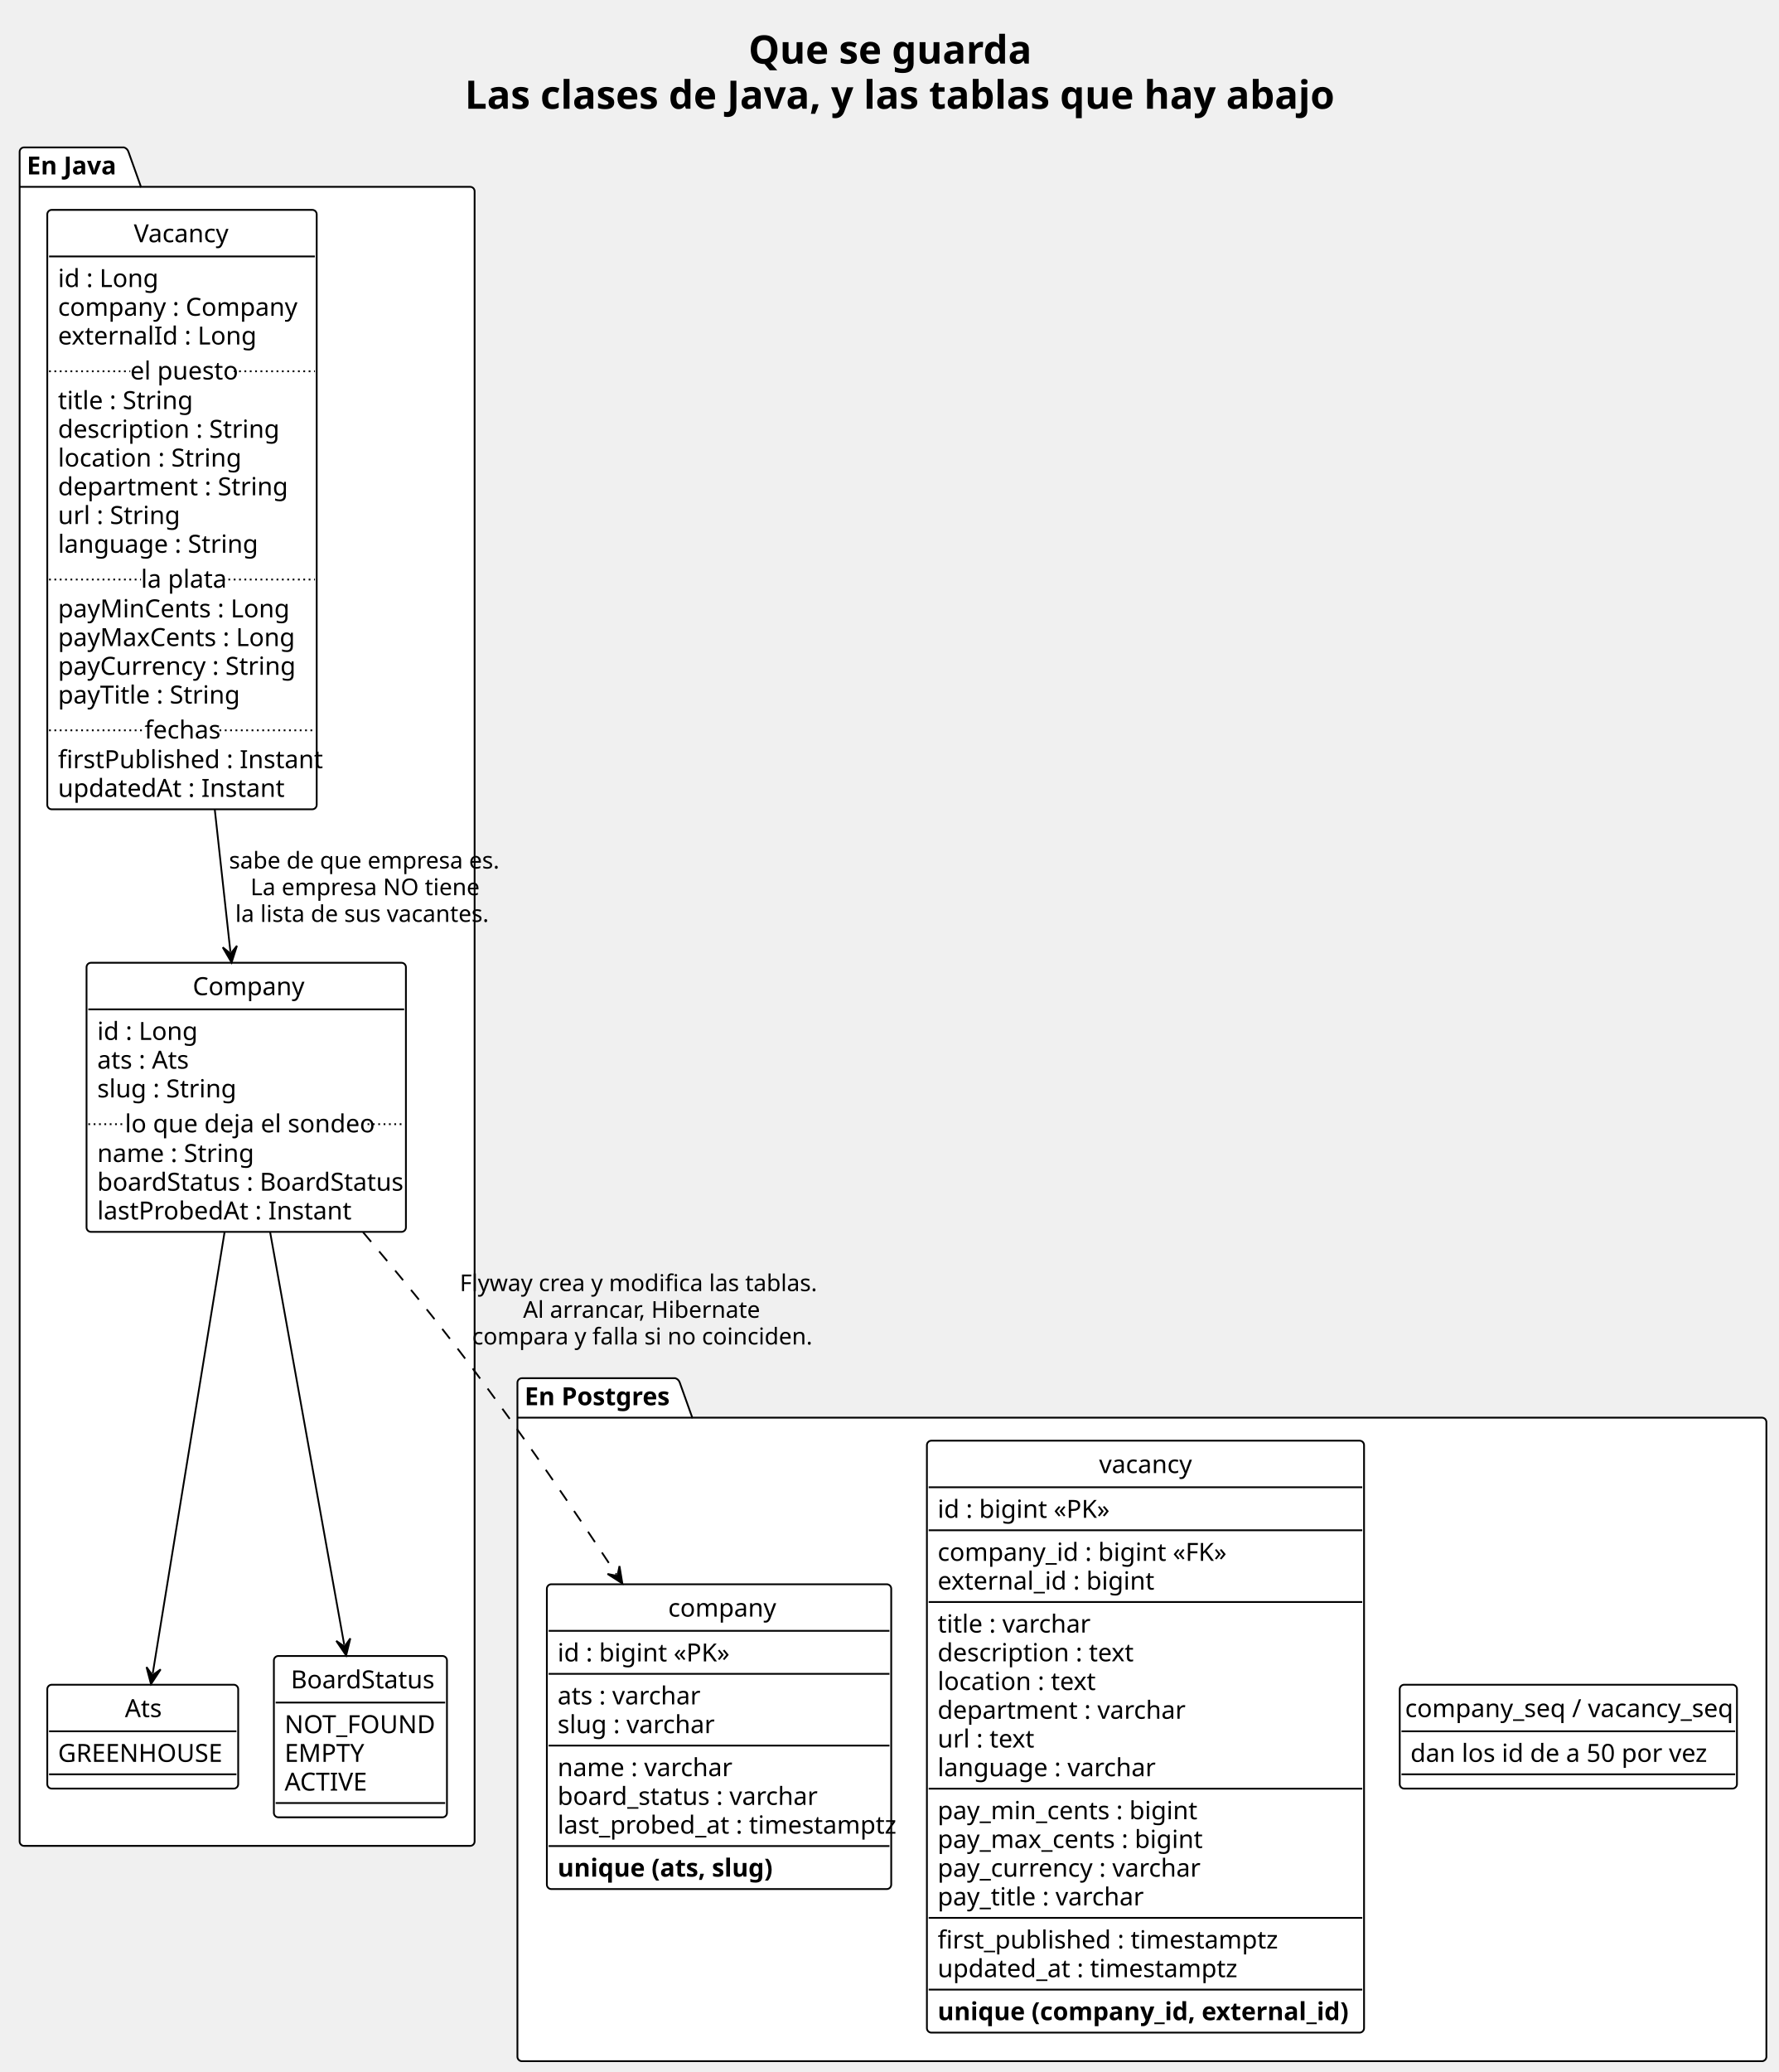
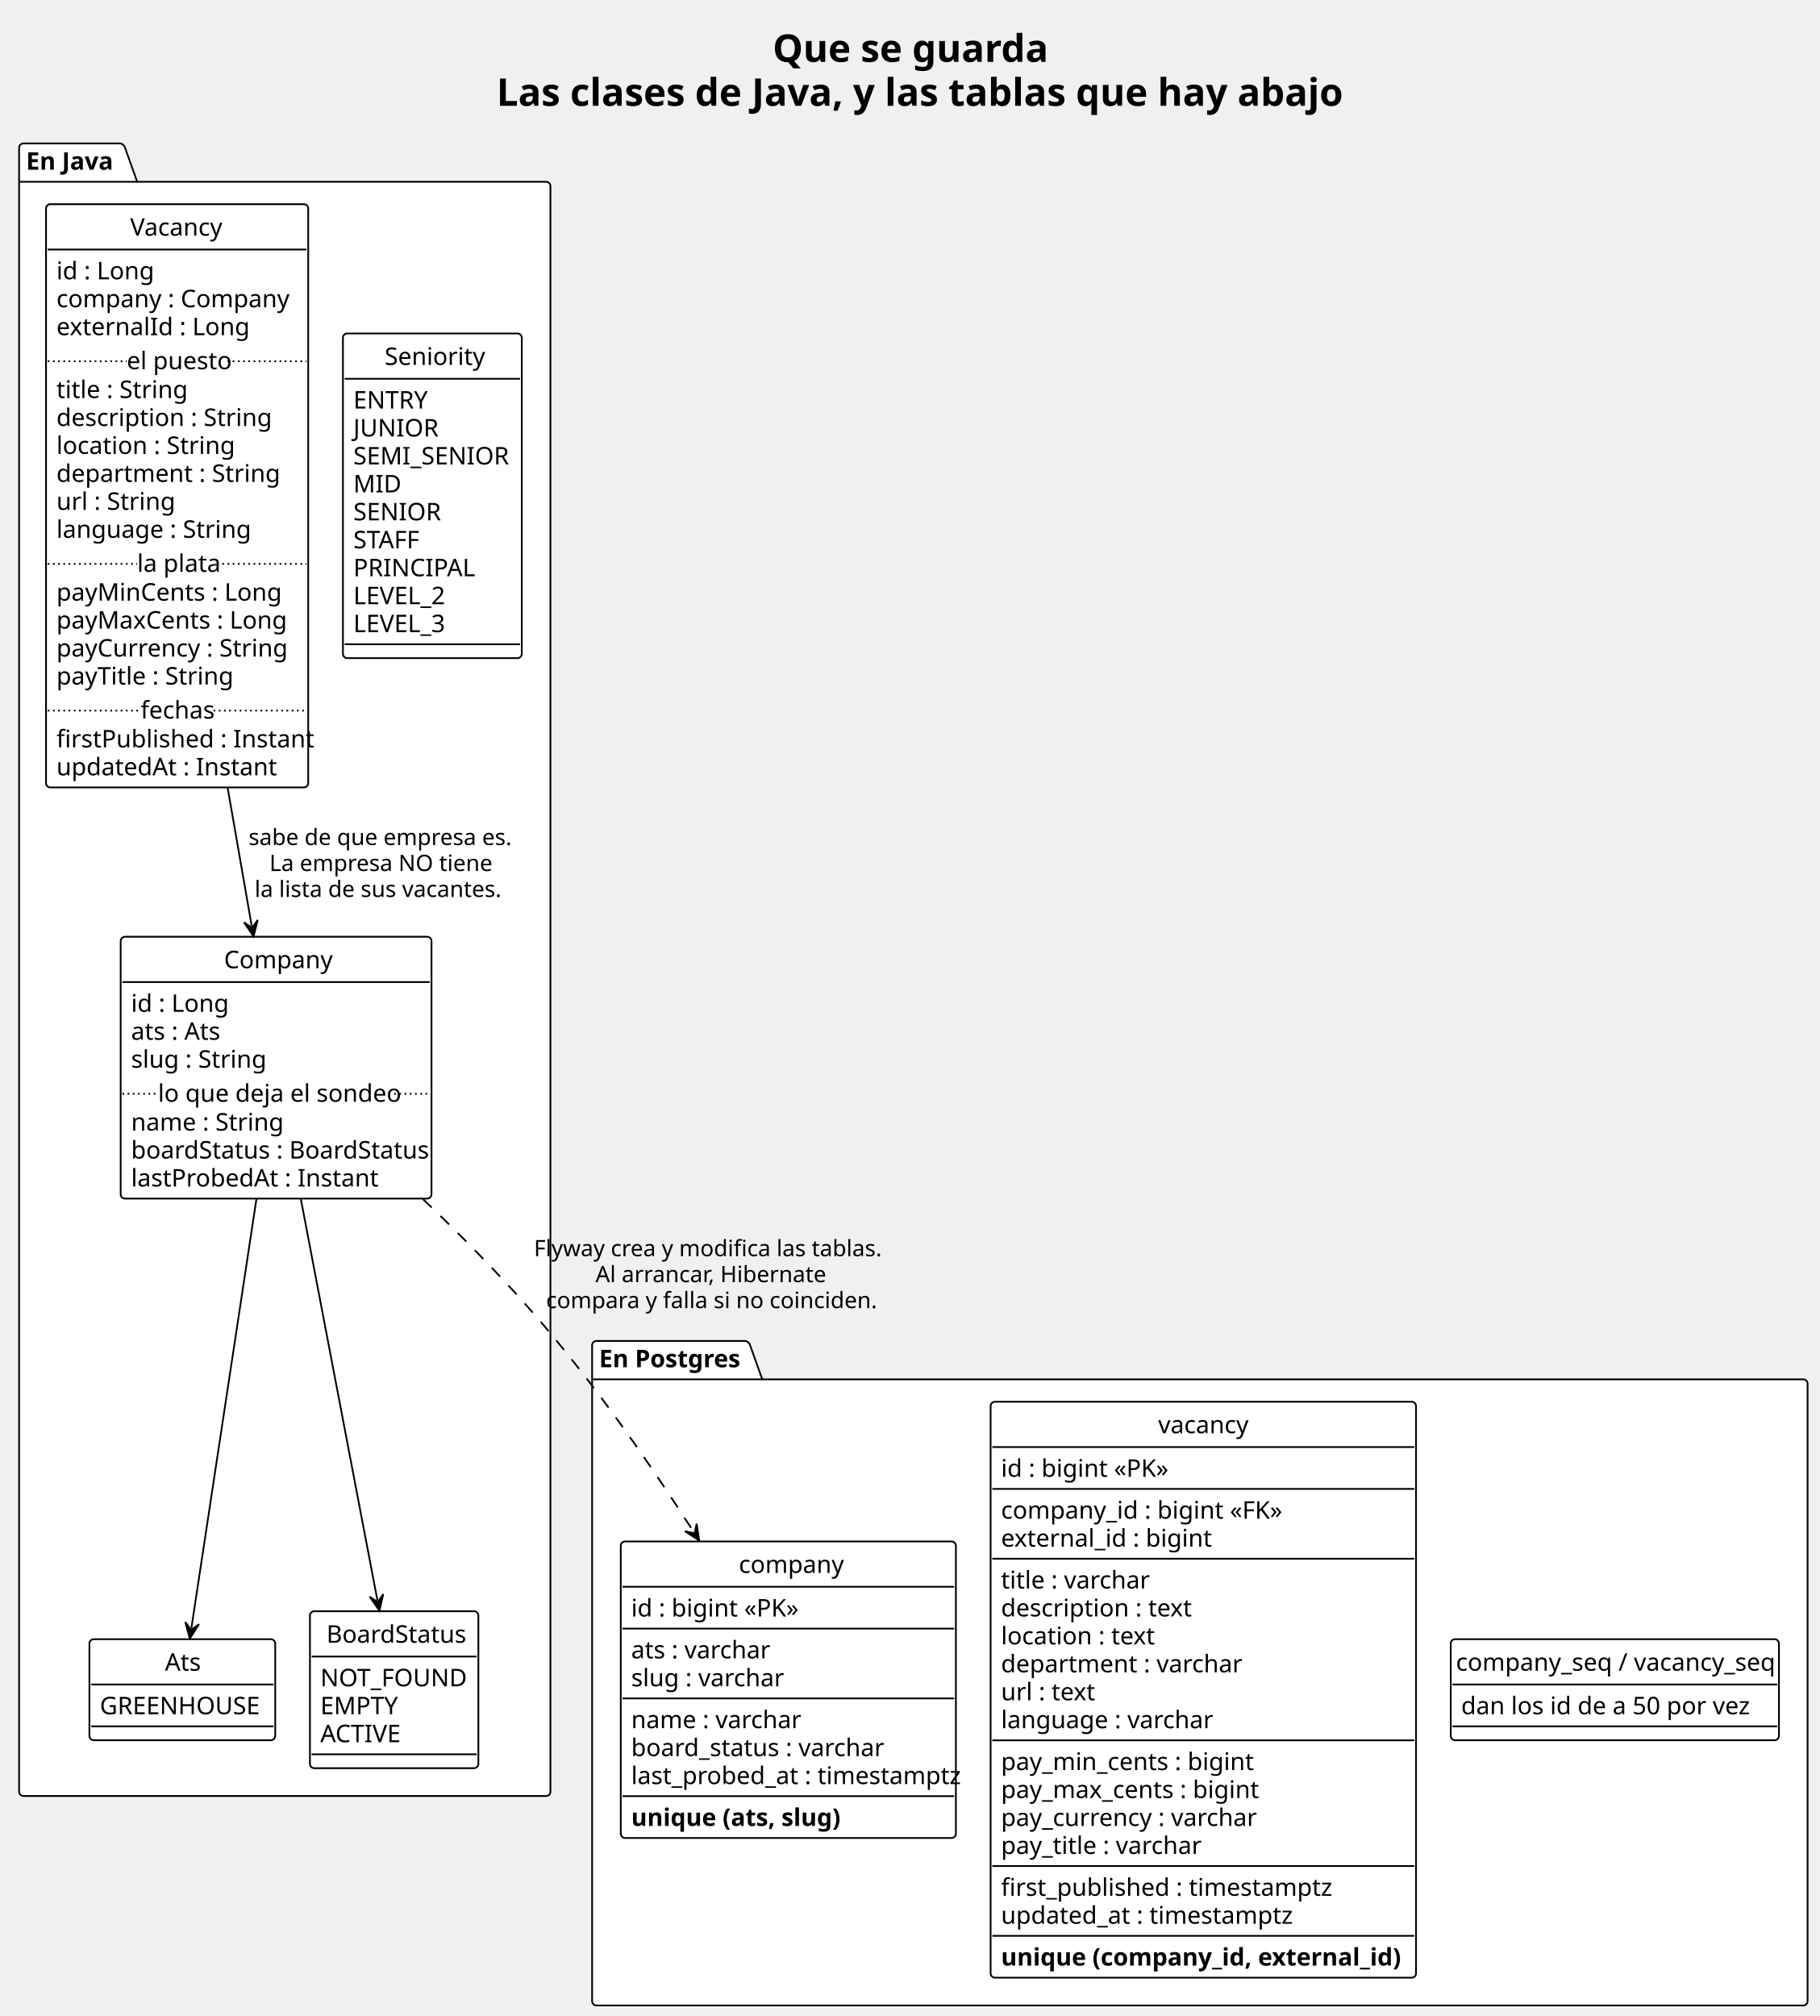
- <svg xmlns="http://www.w3.org/2000/svg" contentStyleType="text/css" height="1161px" preserveAspectRatio="none" style="width:997px;height:1161px;background:#FFFFFF;" version="1.1" viewBox="0 0 997 1161" width="997px" zoomAndPan="magnify">
+ <svg xmlns="http://www.w3.org/2000/svg" contentStyleType="text/css" height="1161px" preserveAspectRatio="none" style="width:1048px;height:1161px;background:#FFFFFF;" version="1.1" viewBox="0 0 1048 1161" width="1048px" zoomAndPan="magnify">
  <defs />
  <g>
-     <text fill="#000000" font-family="Verdana" font-size="22" font-weight="bold" lengthAdjust="spacing" textLength="149" x="419.5" y="35.636">Que se guarda</text>
-     <text fill="#000000" font-family="Verdana" font-size="22" font-weight="bold" lengthAdjust="spacing" textLength="467" x="260.5" y="60.934">Las clases de Java, y las tablas que hay abajo</text>
+     <text fill="#000000" font-family="Verdana" font-size="22" font-weight="bold" lengthAdjust="spacing" textLength="149" x="445" y="35.636">Que se guarda</text>
+     <text fill="#000000" font-family="Verdana" font-size="22" font-weight="bold" lengthAdjust="spacing" textLength="467" x="286" y="60.934">Las clases de Java, y las tablas que hay abajo</text>
    <g id="cluster_En Java">
-       <path d="M13.5,82.596 L69.5,82.596 A3.75,3.75 0 0 1 72,85.096 L79,104.694 L263.5,104.694 A2.5,2.5 0 0 1 266,107.194 L266,1031.796 A2.5,2.5 0 0 1 263.5,1034.296 L13.5,1034.296 A2.5,2.5 0 0 1 11,1031.796 L11,85.096 A2.5,2.5 0 0 1 13.5,82.596 " fill="#FFFFFF" style="stroke:#000000;stroke-width:1.0;" />
+       <path d="M13.5,82.596 L69.5,82.596 A3.75,3.75 0 0 1 72,85.096 L79,104.694 L314.5,104.694 A2.5,2.5 0 0 1 317,107.194 L317,1031.796 A2.5,2.5 0 0 1 314.5,1034.296 L13.5,1034.296 A2.5,2.5 0 0 1 11,1031.796 L11,85.096 A2.5,2.5 0 0 1 13.5,82.596 " fill="#FFFFFF" style="stroke:#000000;stroke-width:1.0;" />
      <line style="stroke:#000000;stroke-width:1.0;" x1="11" x2="79" y1="104.694" y2="104.694" />
      <text fill="#000000" font-family="Verdana" font-size="14" font-weight="bold" lengthAdjust="spacing" textLength="55" x="15" y="97.728">En Java</text>
    </g>
    <g id="cluster_En Postgres">
-       <path d="M292.5,772.256 L378.5,772.256 A3.75,3.75 0 0 1 381,774.756 L388,794.354 L987.5,794.354 A2.5,2.5 0 0 1 990,796.854 L990,1152.436 A2.5,2.5 0 0 1 987.5,1154.936 L292.5,1154.936 A2.5,2.5 0 0 1 290,1152.436 L290,774.756 A2.5,2.5 0 0 1 292.5,772.256 " fill="#FFFFFF" style="stroke:#000000;stroke-width:1.0;" />
-       <line style="stroke:#000000;stroke-width:1.0;" x1="290" x2="388" y1="794.354" y2="794.354" />
-       <text fill="#000000" font-family="Verdana" font-size="14" font-weight="bold" lengthAdjust="spacing" textLength="85" x="294" y="787.388">En Postgres</text>
+       <path d="M343.5,772.256 L429.5,772.256 A3.75,3.75 0 0 1 432,774.756 L439,794.354 L1038.5,794.354 A2.5,2.5 0 0 1 1041,796.854 L1041,1152.436 A2.5,2.5 0 0 1 1038.5,1154.936 L343.5,1154.936 A2.5,2.5 0 0 1 341,1152.436 L341,774.756 A2.5,2.5 0 0 1 343.5,772.256 " fill="#FFFFFF" style="stroke:#000000;stroke-width:1.0;" />
+       <line style="stroke:#000000;stroke-width:1.0;" x1="341" x2="439" y1="794.354" y2="794.354" />
+       <text fill="#000000" font-family="Verdana" font-size="14" font-weight="bold" lengthAdjust="spacing" textLength="85" x="345" y="787.388">En Postgres</text>
    </g>
    <g id="elem_Company">
-       <rect codeLine="11" fill="#FFFFFF" height="150.789" id="Company" rx="2.5" ry="2.5" style="stroke:#000000;stroke-width:1.0;" width="179" x="48.5" y="539.466" />
-       <text fill="#000000" font-family="Verdana" font-size="14" lengthAdjust="spacing" textLength="60" x="108" y="557.597">Company</text>
-       <line style="stroke:#000000;stroke-width:1.0;" x1="49.5" x2="226.5" y1="565.564" y2="565.564" />
-       <text fill="#000000" font-family="Verdana" font-size="14" lengthAdjust="spacing" textLength="55" x="54.5" y="582.696">id : Long</text>
-       <text fill="#000000" font-family="Verdana" font-size="14" lengthAdjust="spacing" textLength="51" x="54.5" y="598.795">ats : Ats</text>
-       <text fill="#000000" font-family="Verdana" font-size="14" lengthAdjust="spacing" textLength="75" x="54.5" y="614.893">slug : String</text>
-       <text fill="#000000" font-family="Verdana" font-size="14" lengthAdjust="spacing" textLength="84" x="54.5" y="651.091">name : String</text>
-       <text fill="#000000" font-family="Verdana" font-size="14" lengthAdjust="spacing" textLength="167" x="54.5" y="667.189">boardStatus : BoardStatus</text>
-       <text fill="#000000" font-family="Verdana" font-size="14" lengthAdjust="spacing" textLength="135" x="54.5" y="683.288">lastProbedAt : Instant</text>
-       <line style="stroke:#000000;stroke-width:1.0;stroke-dasharray:1.0,2.0;" x1="49.5" x2="70" y1="629.91" y2="629.91" />
-       <text fill="#000000" font-family="Verdana" font-size="14" lengthAdjust="spacing" textLength="136" x="70" y="634.492">lo que deja el sondeo</text>
-       <line style="stroke:#000000;stroke-width:1.0;stroke-dasharray:1.0,2.0;" x1="206" x2="226.5" y1="629.91" y2="629.91" />
+       <rect codeLine="11" fill="#FFFFFF" height="150.789" id="Company" rx="2.5" ry="2.5" style="stroke:#000000;stroke-width:1.0;" width="179" x="69.5" y="539.466" />
+       <text fill="#000000" font-family="Verdana" font-size="14" lengthAdjust="spacing" textLength="60" x="129" y="557.597">Company</text>
+       <line style="stroke:#000000;stroke-width:1.0;" x1="70.5" x2="247.5" y1="565.564" y2="565.564" />
+       <text fill="#000000" font-family="Verdana" font-size="14" lengthAdjust="spacing" textLength="55" x="75.5" y="582.696">id : Long</text>
+       <text fill="#000000" font-family="Verdana" font-size="14" lengthAdjust="spacing" textLength="51" x="75.5" y="598.795">ats : Ats</text>
+       <text fill="#000000" font-family="Verdana" font-size="14" lengthAdjust="spacing" textLength="75" x="75.5" y="614.893">slug : String</text>
+       <text fill="#000000" font-family="Verdana" font-size="14" lengthAdjust="spacing" textLength="84" x="75.5" y="651.091">name : String</text>
+       <text fill="#000000" font-family="Verdana" font-size="14" lengthAdjust="spacing" textLength="167" x="75.5" y="667.189">boardStatus : BoardStatus</text>
+       <text fill="#000000" font-family="Verdana" font-size="14" lengthAdjust="spacing" textLength="135" x="75.5" y="683.288">lastProbedAt : Instant</text>
+       <line style="stroke:#000000;stroke-width:1.0;stroke-dasharray:1.0,2.0;" x1="70.5" x2="91" y1="629.91" y2="629.91" />
+       <text fill="#000000" font-family="Verdana" font-size="14" lengthAdjust="spacing" textLength="136" x="91" y="634.492">lo que deja el sondeo</text>
+       <line style="stroke:#000000;stroke-width:1.0;stroke-dasharray:1.0,2.0;" x1="227" x2="247.5" y1="629.91" y2="629.91" />
    </g>
    <g id="elem_Vacancy">
      <rect codeLine="21" fill="#FFFFFF" height="335.874" id="Vacancy" rx="2.5" ry="2.5" style="stroke:#000000;stroke-width:1.0;" width="151" x="26.5" y="117.596" />
      <text fill="#000000" font-family="Verdana" font-size="14" lengthAdjust="spacing" textLength="54" x="75" y="135.727">Vacancy</text>
      <line style="stroke:#000000;stroke-width:1.0;" x1="27.5" x2="176.5" y1="143.694" y2="143.694" />
      <text fill="#000000" font-family="Verdana" font-size="14" lengthAdjust="spacing" textLength="55" x="32.5" y="160.826">id : Long</text>
      <text fill="#000000" font-family="Verdana" font-size="14" lengthAdjust="spacing" textLength="129" x="32.5" y="176.925">company : Company</text>
      <text fill="#000000" font-family="Verdana" font-size="14" lengthAdjust="spacing" textLength="105" x="32.5" y="193.023">externalId : Long</text>
      <text fill="#000000" font-family="Verdana" font-size="14" lengthAdjust="spacing" textLength="71" x="32.5" y="229.221">title : String</text>
      <text fill="#000000" font-family="Verdana" font-size="14" lengthAdjust="spacing" textLength="118" x="32.5" y="245.319">description : String</text>
      <text fill="#000000" font-family="Verdana" font-size="14" lengthAdjust="spacing" textLength="98" x="32.5" y="261.418">location : String</text>
      <text fill="#000000" font-family="Verdana" font-size="14" lengthAdjust="spacing" textLength="121" x="32.5" y="277.517">department : String</text>
      <text fill="#000000" font-family="Verdana" font-size="14" lengthAdjust="spacing" textLength="65" x="32.5" y="293.615">url : String</text>
      <text fill="#000000" font-family="Verdana" font-size="14" lengthAdjust="spacing" textLength="108" x="32.5" y="309.714">language : String</text>
      <line style="stroke:#000000;stroke-width:1.0;stroke-dasharray:1.0,2.0;" x1="27.5" x2="73" y1="208.04" y2="208.04" />
      <text fill="#000000" font-family="Verdana" font-size="14" lengthAdjust="spacing" textLength="58" x="73" y="212.622">el puesto</text>
      <line style="stroke:#000000;stroke-width:1.0;stroke-dasharray:1.0,2.0;" x1="131" x2="176.5" y1="208.04" y2="208.04" />
      <text fill="#000000" font-family="Verdana" font-size="14" lengthAdjust="spacing" textLength="126" x="32.5" y="345.911">payMinCents : Long</text>
      <text fill="#000000" font-family="Verdana" font-size="14" lengthAdjust="spacing" textLength="129" x="32.5" y="362.01">payMaxCents : Long</text>
      <text fill="#000000" font-family="Verdana" font-size="14" lengthAdjust="spacing" textLength="130" x="32.5" y="378.108">payCurrency : String</text>
      <text fill="#000000" font-family="Verdana" font-size="14" lengthAdjust="spacing" textLength="99" x="32.5" y="394.207">payTitle : String</text>
      <line style="stroke:#000000;stroke-width:1.0;stroke-dasharray:1.0,2.0;" x1="27.5" x2="79" y1="324.73" y2="324.73" />
      <text fill="#000000" font-family="Verdana" font-size="14" lengthAdjust="spacing" textLength="46" x="79" y="329.312">la plata</text>
      <line style="stroke:#000000;stroke-width:1.0;stroke-dasharray:1.0,2.0;" x1="125" x2="176.5" y1="324.73" y2="324.73" />
      <text fill="#000000" font-family="Verdana" font-size="14" lengthAdjust="spacing" textLength="139" x="32.5" y="430.404">firstPublished : Instant</text>
      <text fill="#000000" font-family="Verdana" font-size="14" lengthAdjust="spacing" textLength="119" x="32.5" y="446.503">updatedAt : Instant</text>
      <line style="stroke:#000000;stroke-width:1.0;stroke-dasharray:1.0,2.0;" x1="27.5" x2="81" y1="409.223" y2="409.223" />
      <text fill="#000000" font-family="Verdana" font-size="14" lengthAdjust="spacing" textLength="42" x="81" y="413.806">fechas</text>
      <line style="stroke:#000000;stroke-width:1.0;stroke-dasharray:1.0,2.0;" x1="123" x2="176.5" y1="409.223" y2="409.223" />
    </g>
    <g id="elem_Ats">
-       <rect codeLine="42" fill="#FFFFFF" height="58.197" id="Ats" rx="2.5" ry="2.5" style="stroke:#000000;stroke-width:1.0;" width="107" x="26.5" y="943.996" />
-       <text fill="#000000" font-family="Verdana" font-size="14" lengthAdjust="spacing" textLength="20" x="70" y="962.128">Ats</text>
-       <line style="stroke:#000000;stroke-width:1.0;" x1="27.5" x2="132.5" y1="970.094" y2="970.094" />
-       <text fill="#000000" font-family="Verdana" font-size="14" lengthAdjust="spacing" textLength="95" x="32.5" y="987.226">GREENHOUSE</text>
-       <line style="stroke:#000000;stroke-width:1.0;" x1="27.5" x2="132.5" y1="994.193" y2="994.193" />
+       <rect codeLine="42" fill="#FFFFFF" height="58.197" id="Ats" rx="2.5" ry="2.5" style="stroke:#000000;stroke-width:1.0;" width="107" x="51.5" y="943.996" />
+       <text fill="#000000" font-family="Verdana" font-size="14" lengthAdjust="spacing" textLength="20" x="95" y="962.128">Ats</text>
+       <line style="stroke:#000000;stroke-width:1.0;" x1="52.5" x2="157.5" y1="970.094" y2="970.094" />
+       <text fill="#000000" font-family="Verdana" font-size="14" lengthAdjust="spacing" textLength="95" x="57.5" y="987.226">GREENHOUSE</text>
+       <line style="stroke:#000000;stroke-width:1.0;" x1="52.5" x2="157.5" y1="994.193" y2="994.193" />
    </g>
    <g id="elem_BoardStatus">
-       <rect codeLine="46" fill="#FFFFFF" height="90.394" id="BoardStatus" rx="2.5" ry="2.5" style="stroke:#000000;stroke-width:1.0;" width="97" x="153.5" y="927.896" />
-       <text fill="#000000" font-family="Verdana" font-size="14" lengthAdjust="spacing" textLength="78" x="163" y="946.028">BoardStatus</text>
-       <line style="stroke:#000000;stroke-width:1.0;" x1="154.5" x2="249.5" y1="953.994" y2="953.994" />
-       <text fill="#000000" font-family="Verdana" font-size="14" lengthAdjust="spacing" textLength="85" x="159.5" y="971.126">NOT_FOUND</text>
-       <text fill="#000000" font-family="Verdana" font-size="14" lengthAdjust="spacing" textLength="47" x="159.5" y="987.225">EMPTY</text>
-       <text fill="#000000" font-family="Verdana" font-size="14" lengthAdjust="spacing" textLength="49" x="159.5" y="1003.323">ACTIVE</text>
-       <line style="stroke:#000000;stroke-width:1.0;" x1="154.5" x2="249.5" y1="1010.29" y2="1010.29" />
+       <rect codeLine="46" fill="#FFFFFF" height="90.394" id="BoardStatus" rx="2.5" ry="2.5" style="stroke:#000000;stroke-width:1.0;" width="97" x="178.5" y="927.896" />
+       <text fill="#000000" font-family="Verdana" font-size="14" lengthAdjust="spacing" textLength="78" x="188" y="946.028">BoardStatus</text>
+       <line style="stroke:#000000;stroke-width:1.0;" x1="179.5" x2="274.5" y1="953.994" y2="953.994" />
+       <text fill="#000000" font-family="Verdana" font-size="14" lengthAdjust="spacing" textLength="85" x="184.5" y="971.126">NOT_FOUND</text>
+       <text fill="#000000" font-family="Verdana" font-size="14" lengthAdjust="spacing" textLength="47" x="184.5" y="987.225">EMPTY</text>
+       <text fill="#000000" font-family="Verdana" font-size="14" lengthAdjust="spacing" textLength="49" x="184.5" y="1003.323">ACTIVE</text>
+       <line style="stroke:#000000;stroke-width:1.0;" x1="179.5" x2="274.5" y1="1010.29" y2="1010.29" />
+     </g>
+     <g id="elem_Seniority">
+       <rect codeLine="52" fill="#FFFFFF" height="186.986" id="Seniority" rx="2.5" ry="2.5" style="stroke:#000000;stroke-width:1.0;" width="103" x="197.5" y="192.036" />
+       <text fill="#000000" font-family="Verdana" font-size="14" lengthAdjust="spacing" textLength="55" x="221.5" y="210.167">Seniority</text>
+       <line style="stroke:#000000;stroke-width:1.0;" x1="198.5" x2="299.5" y1="218.134" y2="218.134" />
+       <text fill="#000000" font-family="Verdana" font-size="14" lengthAdjust="spacing" textLength="46" x="203.5" y="235.266">ENTRY</text>
+       <text fill="#000000" font-family="Verdana" font-size="14" lengthAdjust="spacing" textLength="48" x="203.5" y="251.365">JUNIOR</text>
+       <text fill="#000000" font-family="Verdana" font-size="14" lengthAdjust="spacing" textLength="91" x="203.5" y="267.463">SEMI_SENIOR</text>
+       <text fill="#000000" font-family="Verdana" font-size="14" lengthAdjust="spacing" textLength="24" x="203.5" y="283.562">MID</text>
+       <text fill="#000000" font-family="Verdana" font-size="14" lengthAdjust="spacing" textLength="51" x="203.5" y="299.661">SENIOR</text>
+       <text fill="#000000" font-family="Verdana" font-size="14" lengthAdjust="spacing" textLength="45" x="203.5" y="315.759">STAFF</text>
+       <text fill="#000000" font-family="Verdana" font-size="14" lengthAdjust="spacing" textLength="70" x="203.5" y="331.858">PRINCIPAL</text>
+       <text fill="#000000" font-family="Verdana" font-size="14" lengthAdjust="spacing" textLength="59" x="203.5" y="347.957">LEVEL_2</text>
+       <text fill="#000000" font-family="Verdana" font-size="14" lengthAdjust="spacing" textLength="59" x="203.5" y="364.055">LEVEL_3</text>
+       <line style="stroke:#000000;stroke-width:1.0;" x1="198.5" x2="299.5" y1="371.022" y2="371.022" />
    </g>
    <g id="elem_tc">
-       <rect codeLine="59" fill="#FFFFFF" height="170.789" id="tc" rx="2.5" ry="2.5" style="stroke:#000000;stroke-width:1.0;" width="193" x="306.5" y="887.706" />
-       <text fill="#000000" font-family="Verdana" font-size="14" lengthAdjust="spacing" textLength="57" x="374.5" y="905.837">company</text>
-       <line style="stroke:#000000;stroke-width:1.0;" x1="307.5" x2="498.5" y1="913.804" y2="913.804" />
-       <text fill="#000000" font-family="Verdana" font-size="14" lengthAdjust="spacing" textLength="99" x="312.5" y="930.936">id : bigint  «PK»</text>
-       <line style="stroke:#000000;stroke-width:1.0;" x1="307.5" x2="498.5" y1="937.903" y2="937.903" />
-       <text fill="#000000" font-family="Verdana" font-size="14" lengthAdjust="spacing" textLength="79" x="312.5" y="955.035">ats : varchar</text>
-       <text fill="#000000" font-family="Verdana" font-size="14" lengthAdjust="spacing" textLength="86" x="312.5" y="971.133">slug : varchar</text>
-       <line style="stroke:#000000;stroke-width:1.0;" x1="307.5" x2="498.5" y1="978.1" y2="978.1" />
-       <text fill="#000000" font-family="Verdana" font-size="14" lengthAdjust="spacing" textLength="95" x="312.5" y="995.232">name : varchar</text>
-       <text fill="#000000" font-family="Verdana" font-size="14" lengthAdjust="spacing" textLength="143" x="312.5" y="1011.331">board_status : varchar</text>
-       <text fill="#000000" font-family="Verdana" font-size="14" lengthAdjust="spacing" textLength="181" x="312.5" y="1027.429">last_probed_at : timestamptz</text>
-       <line style="stroke:#000000;stroke-width:1.0;" x1="307.5" x2="498.5" y1="1034.396" y2="1034.396" />
-       <text fill="#000000" font-family="Verdana" font-size="14" font-weight="bold" lengthAdjust="spacing" textLength="122" x="312.5" y="1051.528">unique (ats, slug)</text>
+       <rect codeLine="71" fill="#FFFFFF" height="170.789" id="tc" rx="2.5" ry="2.5" style="stroke:#000000;stroke-width:1.0;" width="193" x="357.5" y="887.706" />
+       <text fill="#000000" font-family="Verdana" font-size="14" lengthAdjust="spacing" textLength="57" x="425.5" y="905.837">company</text>
+       <line style="stroke:#000000;stroke-width:1.0;" x1="358.5" x2="549.5" y1="913.804" y2="913.804" />
+       <text fill="#000000" font-family="Verdana" font-size="14" lengthAdjust="spacing" textLength="99" x="363.5" y="930.936">id : bigint  «PK»</text>
+       <line style="stroke:#000000;stroke-width:1.0;" x1="358.5" x2="549.5" y1="937.903" y2="937.903" />
+       <text fill="#000000" font-family="Verdana" font-size="14" lengthAdjust="spacing" textLength="79" x="363.5" y="955.035">ats : varchar</text>
+       <text fill="#000000" font-family="Verdana" font-size="14" lengthAdjust="spacing" textLength="86" x="363.5" y="971.133">slug : varchar</text>
+       <line style="stroke:#000000;stroke-width:1.0;" x1="358.5" x2="549.5" y1="978.1" y2="978.1" />
+       <text fill="#000000" font-family="Verdana" font-size="14" lengthAdjust="spacing" textLength="95" x="363.5" y="995.232">name : varchar</text>
+       <text fill="#000000" font-family="Verdana" font-size="14" lengthAdjust="spacing" textLength="143" x="363.5" y="1011.331">board_status : varchar</text>
+       <text fill="#000000" font-family="Verdana" font-size="14" lengthAdjust="spacing" textLength="181" x="363.5" y="1027.429">last_probed_at : timestamptz</text>
+       <line style="stroke:#000000;stroke-width:1.0;" x1="358.5" x2="549.5" y1="1034.396" y2="1034.396" />
+       <text fill="#000000" font-family="Verdana" font-size="14" font-weight="bold" lengthAdjust="spacing" textLength="122" x="363.5" y="1051.528">unique (ats, slug)</text>
    </g>
    <g id="elem_tv">
-       <rect codeLine="72" fill="#FFFFFF" height="331.677" id="tv" rx="2.5" ry="2.5" style="stroke:#000000;stroke-width:1.0;" width="245" x="519.5" y="807.256" />
-       <text fill="#000000" font-family="Verdana" font-size="14" lengthAdjust="spacing" textLength="52" x="616" y="825.388">vacancy</text>
-       <line style="stroke:#000000;stroke-width:1.0;" x1="520.5" x2="763.5" y1="833.354" y2="833.354" />
-       <text fill="#000000" font-family="Verdana" font-size="14" lengthAdjust="spacing" textLength="99" x="525.5" y="850.486">id : bigint  «PK»</text>
-       <line style="stroke:#000000;stroke-width:1.0;" x1="520.5" x2="763.5" y1="857.453" y2="857.453" />
-       <text fill="#000000" font-family="Verdana" font-size="14" lengthAdjust="spacing" textLength="164" x="525.5" y="874.585">company_id : bigint  «FK»</text>
-       <text fill="#000000" font-family="Verdana" font-size="14" lengthAdjust="spacing" textLength="115" x="525.5" y="890.683">external_id : bigint</text>
-       <line style="stroke:#000000;stroke-width:1.0;" x1="520.5" x2="763.5" y1="897.65" y2="897.65" />
-       <text fill="#000000" font-family="Verdana" font-size="14" lengthAdjust="spacing" textLength="82" x="525.5" y="914.782">title : varchar</text>
-       <text fill="#000000" font-family="Verdana" font-size="14" lengthAdjust="spacing" textLength="103" x="525.5" y="930.881">description : text</text>
-       <text fill="#000000" font-family="Verdana" font-size="14" lengthAdjust="spacing" textLength="83" x="525.5" y="946.979">location : text</text>
-       <text fill="#000000" font-family="Verdana" font-size="14" lengthAdjust="spacing" textLength="132" x="525.5" y="963.078">department : varchar</text>
-       <text fill="#000000" font-family="Verdana" font-size="14" lengthAdjust="spacing" textLength="50" x="525.5" y="979.177">url : text</text>
-       <text fill="#000000" font-family="Verdana" font-size="14" lengthAdjust="spacing" textLength="119" x="525.5" y="995.275">language : varchar</text>
-       <line style="stroke:#000000;stroke-width:1.0;" x1="520.5" x2="763.5" y1="1002.242" y2="1002.242" />
-       <text fill="#000000" font-family="Verdana" font-size="14" lengthAdjust="spacing" textLength="141" x="525.5" y="1019.374">pay_min_cents : bigint</text>
-       <text fill="#000000" font-family="Verdana" font-size="14" lengthAdjust="spacing" textLength="144" x="525.5" y="1035.473">pay_max_cents : bigint</text>
-       <text fill="#000000" font-family="Verdana" font-size="14" lengthAdjust="spacing" textLength="146" x="525.5" y="1051.571">pay_currency : varchar</text>
-       <text fill="#000000" font-family="Verdana" font-size="14" lengthAdjust="spacing" textLength="113" x="525.5" y="1067.67">pay_title : varchar</text>
-       <line style="stroke:#000000;stroke-width:1.0;" x1="520.5" x2="763.5" y1="1074.637" y2="1074.637" />
-       <text fill="#000000" font-family="Verdana" font-size="14" lengthAdjust="spacing" textLength="178" x="525.5" y="1091.768">first_published : timestamptz</text>
-       <text fill="#000000" font-family="Verdana" font-size="14" lengthAdjust="spacing" textLength="158" x="525.5" y="1107.867">updated_at : timestamptz</text>
-       <line style="stroke:#000000;stroke-width:1.0;" x1="520.5" x2="763.5" y1="1114.834" y2="1114.834" />
-       <text fill="#000000" font-family="Verdana" font-size="14" font-weight="bold" lengthAdjust="spacing" textLength="233" x="525.5" y="1131.966">unique (company_id, external_id)</text>
+       <rect codeLine="84" fill="#FFFFFF" height="331.677" id="tv" rx="2.5" ry="2.5" style="stroke:#000000;stroke-width:1.0;" width="245" x="570.5" y="807.256" />
+       <text fill="#000000" font-family="Verdana" font-size="14" lengthAdjust="spacing" textLength="52" x="667" y="825.388">vacancy</text>
+       <line style="stroke:#000000;stroke-width:1.0;" x1="571.5" x2="814.5" y1="833.354" y2="833.354" />
+       <text fill="#000000" font-family="Verdana" font-size="14" lengthAdjust="spacing" textLength="99" x="576.5" y="850.486">id : bigint  «PK»</text>
+       <line style="stroke:#000000;stroke-width:1.0;" x1="571.5" x2="814.5" y1="857.453" y2="857.453" />
+       <text fill="#000000" font-family="Verdana" font-size="14" lengthAdjust="spacing" textLength="164" x="576.5" y="874.585">company_id : bigint  «FK»</text>
+       <text fill="#000000" font-family="Verdana" font-size="14" lengthAdjust="spacing" textLength="115" x="576.5" y="890.683">external_id : bigint</text>
+       <line style="stroke:#000000;stroke-width:1.0;" x1="571.5" x2="814.5" y1="897.65" y2="897.65" />
+       <text fill="#000000" font-family="Verdana" font-size="14" lengthAdjust="spacing" textLength="82" x="576.5" y="914.782">title : varchar</text>
+       <text fill="#000000" font-family="Verdana" font-size="14" lengthAdjust="spacing" textLength="103" x="576.5" y="930.881">description : text</text>
+       <text fill="#000000" font-family="Verdana" font-size="14" lengthAdjust="spacing" textLength="83" x="576.5" y="946.979">location : text</text>
+       <text fill="#000000" font-family="Verdana" font-size="14" lengthAdjust="spacing" textLength="132" x="576.5" y="963.078">department : varchar</text>
+       <text fill="#000000" font-family="Verdana" font-size="14" lengthAdjust="spacing" textLength="50" x="576.5" y="979.177">url : text</text>
+       <text fill="#000000" font-family="Verdana" font-size="14" lengthAdjust="spacing" textLength="119" x="576.5" y="995.275">language : varchar</text>
+       <line style="stroke:#000000;stroke-width:1.0;" x1="571.5" x2="814.5" y1="1002.242" y2="1002.242" />
+       <text fill="#000000" font-family="Verdana" font-size="14" lengthAdjust="spacing" textLength="141" x="576.5" y="1019.374">pay_min_cents : bigint</text>
+       <text fill="#000000" font-family="Verdana" font-size="14" lengthAdjust="spacing" textLength="144" x="576.5" y="1035.473">pay_max_cents : bigint</text>
+       <text fill="#000000" font-family="Verdana" font-size="14" lengthAdjust="spacing" textLength="146" x="576.5" y="1051.571">pay_currency : varchar</text>
+       <text fill="#000000" font-family="Verdana" font-size="14" lengthAdjust="spacing" textLength="113" x="576.5" y="1067.67">pay_title : varchar</text>
+       <line style="stroke:#000000;stroke-width:1.0;" x1="571.5" x2="814.5" y1="1074.637" y2="1074.637" />
+       <text fill="#000000" font-family="Verdana" font-size="14" lengthAdjust="spacing" textLength="178" x="576.5" y="1091.768">first_published : timestamptz</text>
+       <text fill="#000000" font-family="Verdana" font-size="14" lengthAdjust="spacing" textLength="158" x="576.5" y="1107.867">updated_at : timestamptz</text>
+       <line style="stroke:#000000;stroke-width:1.0;" x1="571.5" x2="814.5" y1="1114.834" y2="1114.834" />
+       <text fill="#000000" font-family="Verdana" font-size="14" font-weight="bold" lengthAdjust="spacing" textLength="233" x="576.5" y="1131.966">unique (company_id, external_id)</text>
    </g>
    <g id="elem_s">
-       <rect codeLine="96" fill="#FFFFFF" height="58.197" id="s" rx="2.5" ry="2.5" style="stroke:#000000;stroke-width:1.0;" width="189" x="784.5" y="943.996" />
-       <text fill="#000000" font-family="Verdana" font-size="14" lengthAdjust="spacing" textLength="183" x="787.5" y="962.128">company_seq / vacancy_seq</text>
-       <line style="stroke:#000000;stroke-width:1.0;" x1="785.5" x2="972.5" y1="970.094" y2="970.094" />
-       <text fill="#000000" font-family="Verdana" font-size="14" lengthAdjust="spacing" textLength="163" x="790.5" y="987.226">dan los id de a 50 por vez</text>
-       <line style="stroke:#000000;stroke-width:1.0;" x1="785.5" x2="972.5" y1="994.193" y2="994.193" />
+       <rect codeLine="108" fill="#FFFFFF" height="58.197" id="s" rx="2.5" ry="2.5" style="stroke:#000000;stroke-width:1.0;" width="189" x="835.5" y="943.996" />
+       <text fill="#000000" font-family="Verdana" font-size="14" lengthAdjust="spacing" textLength="183" x="838.5" y="962.128">company_seq / vacancy_seq</text>
+       <line style="stroke:#000000;stroke-width:1.0;" x1="836.5" x2="1023.5" y1="970.094" y2="970.094" />
+       <text fill="#000000" font-family="Verdana" font-size="14" lengthAdjust="spacing" textLength="163" x="841.5" y="987.226">dan los id de a 50 por vez</text>
+       <line style="stroke:#000000;stroke-width:1.0;" x1="836.5" x2="1023.5" y1="994.193" y2="994.193" />
    </g>
    <g id="link_Company_Ats">
-       <path codeLine="52" d="M125.84,690.546 C113.02,769.296 94.445,883.414 85.595,937.724 " fill="none" id="Company-to-Ats" style="stroke:#000000;stroke-width:1.0;" />
-       <polygon fill="#000000" points="84.63,943.646,90.025,935.406,85.434,938.711,82.13,934.12,84.63,943.646" style="stroke:#000000;stroke-width:1.0;" />
+       <path codeLine="64" d="M147.68,690.546 C135.74,769.296 118.45,883.404 110.21,937.714 " fill="none" id="Company-to-Ats" style="stroke:#000000;stroke-width:1.0;" />
+       <polygon fill="#000000" points="109.31,943.646,114.615,935.348,110.06,938.702,106.705,934.148,109.31,943.646" style="stroke:#000000;stroke-width:1.0;" />
    </g>
    <g id="link_Company_BoardStatus">
-       <path codeLine="53" d="M151.42,690.546 C164.3,762.256 182.269,862.3 192.939,921.68 " fill="none" id="Company-to-BoardStatus" style="stroke:#000000;stroke-width:1.0;" />
-       <polygon fill="#000000" points="194,927.586,196.345,918.02,193.116,922.664,188.471,919.435,194,927.586" style="stroke:#000000;stroke-width:1.0;" />
+       <path codeLine="65" d="M173.26,690.546 C186.94,762.256 206.046,862.312 217.375,921.692 " fill="none" id="Company-to-BoardStatus" style="stroke:#000000;stroke-width:1.0;" />
+       <polygon fill="#000000" points="218.5,927.586,220.742,917.995,217.563,922.674,212.884,919.495,218.5,927.586" style="stroke:#000000;stroke-width:1.0;" />
    </g>
    <g id="link_Vacancy_Company">
-       <path codeLine="54" d="M120.37,453.556 C123.68,483.656 126.314,507.652 129.144,533.372 " fill="none" id="Vacancy-to-Company" style="stroke:#000000;stroke-width:1.0;" />
-       <polygon fill="#000000" points="129.8,539.336,132.792,529.952,129.253,534.366,124.84,530.827,129.8,539.336" style="stroke:#000000;stroke-width:1.0;" />
-       <text fill="#000000" font-family="Verdana" font-size="13" lengthAdjust="spacing" textLength="147" x="128.36" y="486.66">sabe de que empresa es.</text>
-       <text fill="#000000" font-family="Verdana" font-size="13" lengthAdjust="spacing" textLength="123" x="140.36" y="501.608">La empresa NO tiene</text>
-       <text fill="#000000" font-family="Verdana" font-size="13" lengthAdjust="spacing" textLength="140" x="131.86" y="516.557">la lista de sus vacantes.</text>
+       <path codeLine="66" d="M131.08,453.556 C136.33,483.656 140.51,507.705 144.99,533.425 " fill="none" id="Vacancy-to-Company" style="stroke:#000000;stroke-width:1.0;" />
+       <polygon fill="#000000" points="146.02,539.336,148.416,529.783,145.162,534.41,140.535,531.156,146.02,539.336" style="stroke:#000000;stroke-width:1.0;" />
+       <text fill="#000000" font-family="Verdana" font-size="13" lengthAdjust="spacing" textLength="147" x="143.16" y="486.66">sabe de que empresa es.</text>
+       <text fill="#000000" font-family="Verdana" font-size="13" lengthAdjust="spacing" textLength="123" x="155.16" y="501.608">La empresa NO tiene</text>
+       <text fill="#000000" font-family="Verdana" font-size="13" lengthAdjust="spacing" textLength="140" x="146.66" y="516.557">la lista de sus vacantes.</text>
    </g>
    <g id="link_Company_tc">
-       <path codeLine="102" d="M203.51,690.466 C223.17,713.686 244.44,739.656 263,764.256 C292.74,803.676 320.331,843.984 345.501,882.224 " fill="none" id="Company-to-tc" style="stroke:#000000;stroke-width:1.0;stroke-dasharray:7.0,7.0;" />
-       <polygon fill="#000000" points="348.8,887.236,347.193,877.519,346.051,883.059,340.511,881.917,348.8,887.236" style="stroke:#000000;stroke-width:1.0;" />
-       <text fill="#000000" font-family="Verdana" font-size="13" lengthAdjust="spacing" textLength="197" x="257.67" y="723.45">Flyway crea y modifica las tablas.</text>
-       <text fill="#000000" font-family="Verdana" font-size="13" lengthAdjust="spacing" textLength="126" x="293.17" y="738.398">Al arrancar, Hibernate</text>
-       <text fill="#000000" font-family="Verdana" font-size="13" lengthAdjust="spacing" textLength="183" x="264.67" y="753.347">compara y falla si no coinciden.</text>
+       <path codeLine="114" d="M243.56,690.546 C267.4,713.236 292.64,738.896 314,764.256 C346.23,802.526 374.52,843.306 399.46,882.176 " fill="none" id="Company-to-tc" style="stroke:#000000;stroke-width:1.0;stroke-dasharray:7.0,7.0;" />
+       <polygon fill="#000000" points="402.7,887.226,401.206,877.491,400,883.018,394.473,881.811,402.7,887.226" style="stroke:#000000;stroke-width:1.0;" />
+       <text fill="#000000" font-family="Verdana" font-size="13" lengthAdjust="spacing" textLength="197" x="307.48" y="723.45">Flyway crea y modifica las tablas.</text>
+       <text fill="#000000" font-family="Verdana" font-size="13" lengthAdjust="spacing" textLength="126" x="342.98" y="738.398">Al arrancar, Hibernate</text>
+       <text fill="#000000" font-family="Verdana" font-size="13" lengthAdjust="spacing" textLength="183" x="314.48" y="753.347">compara y falla si no coinciden.</text>
    </g>
  </g>
</svg>
